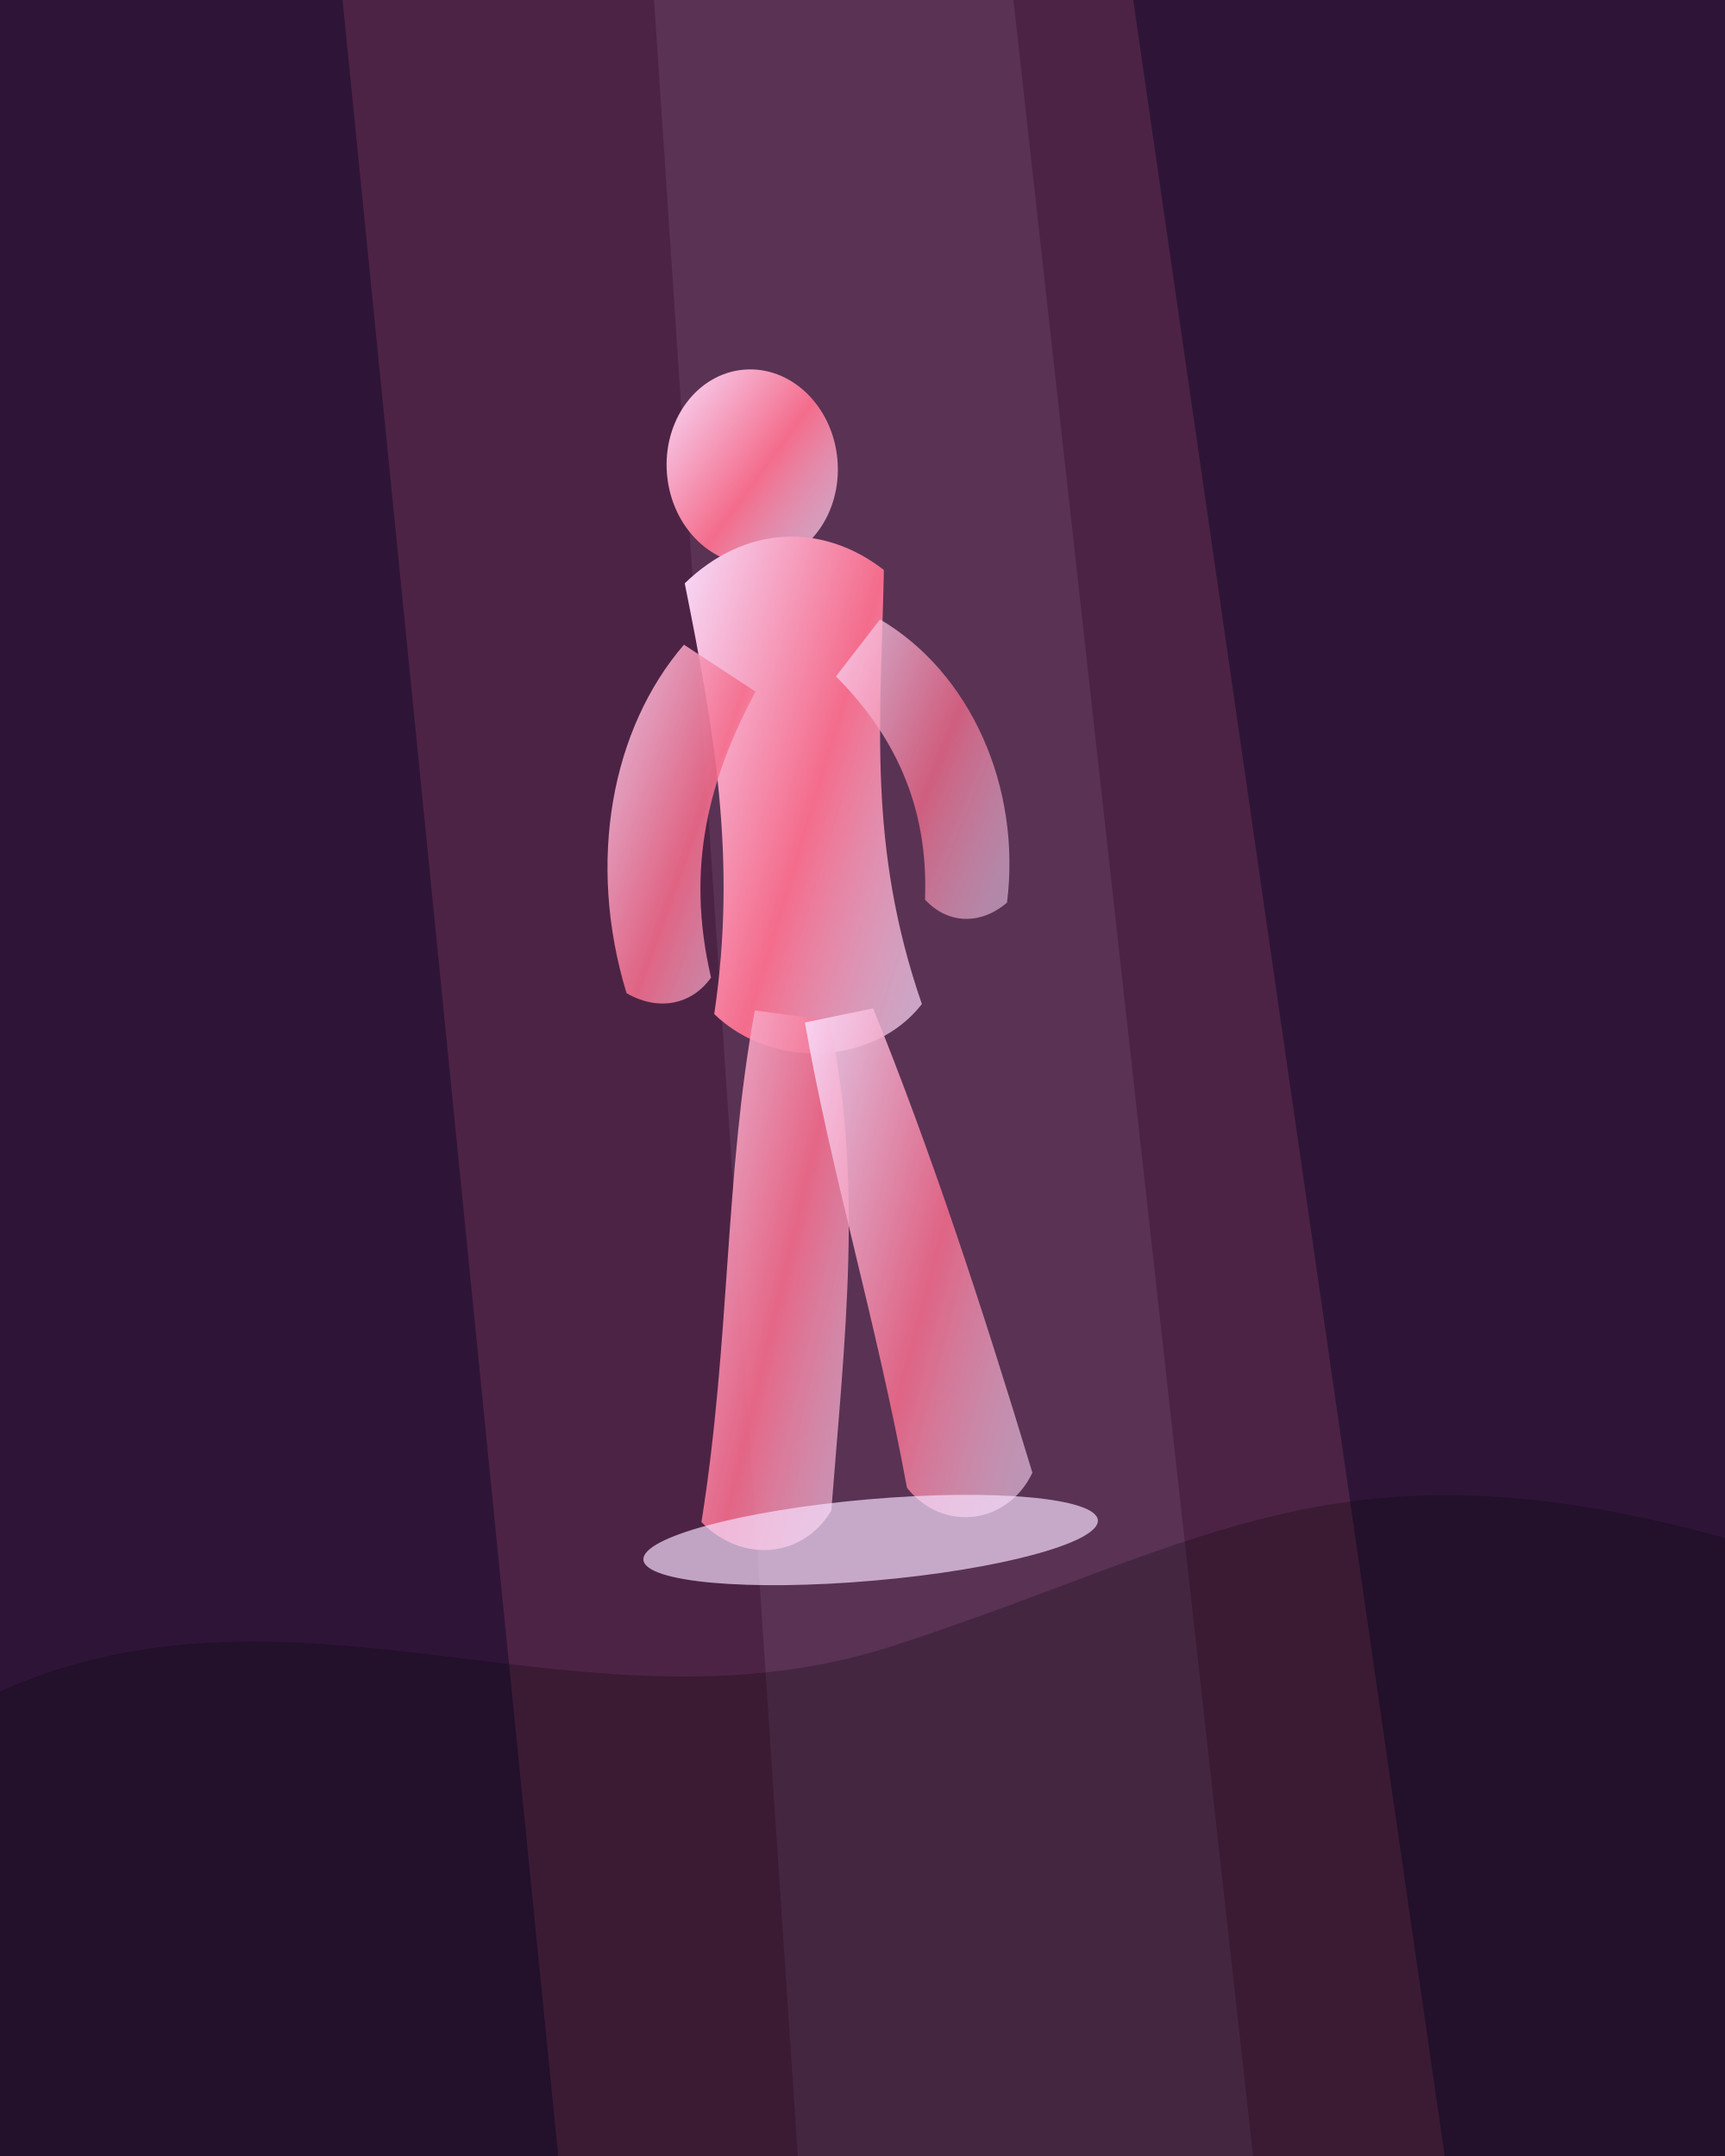
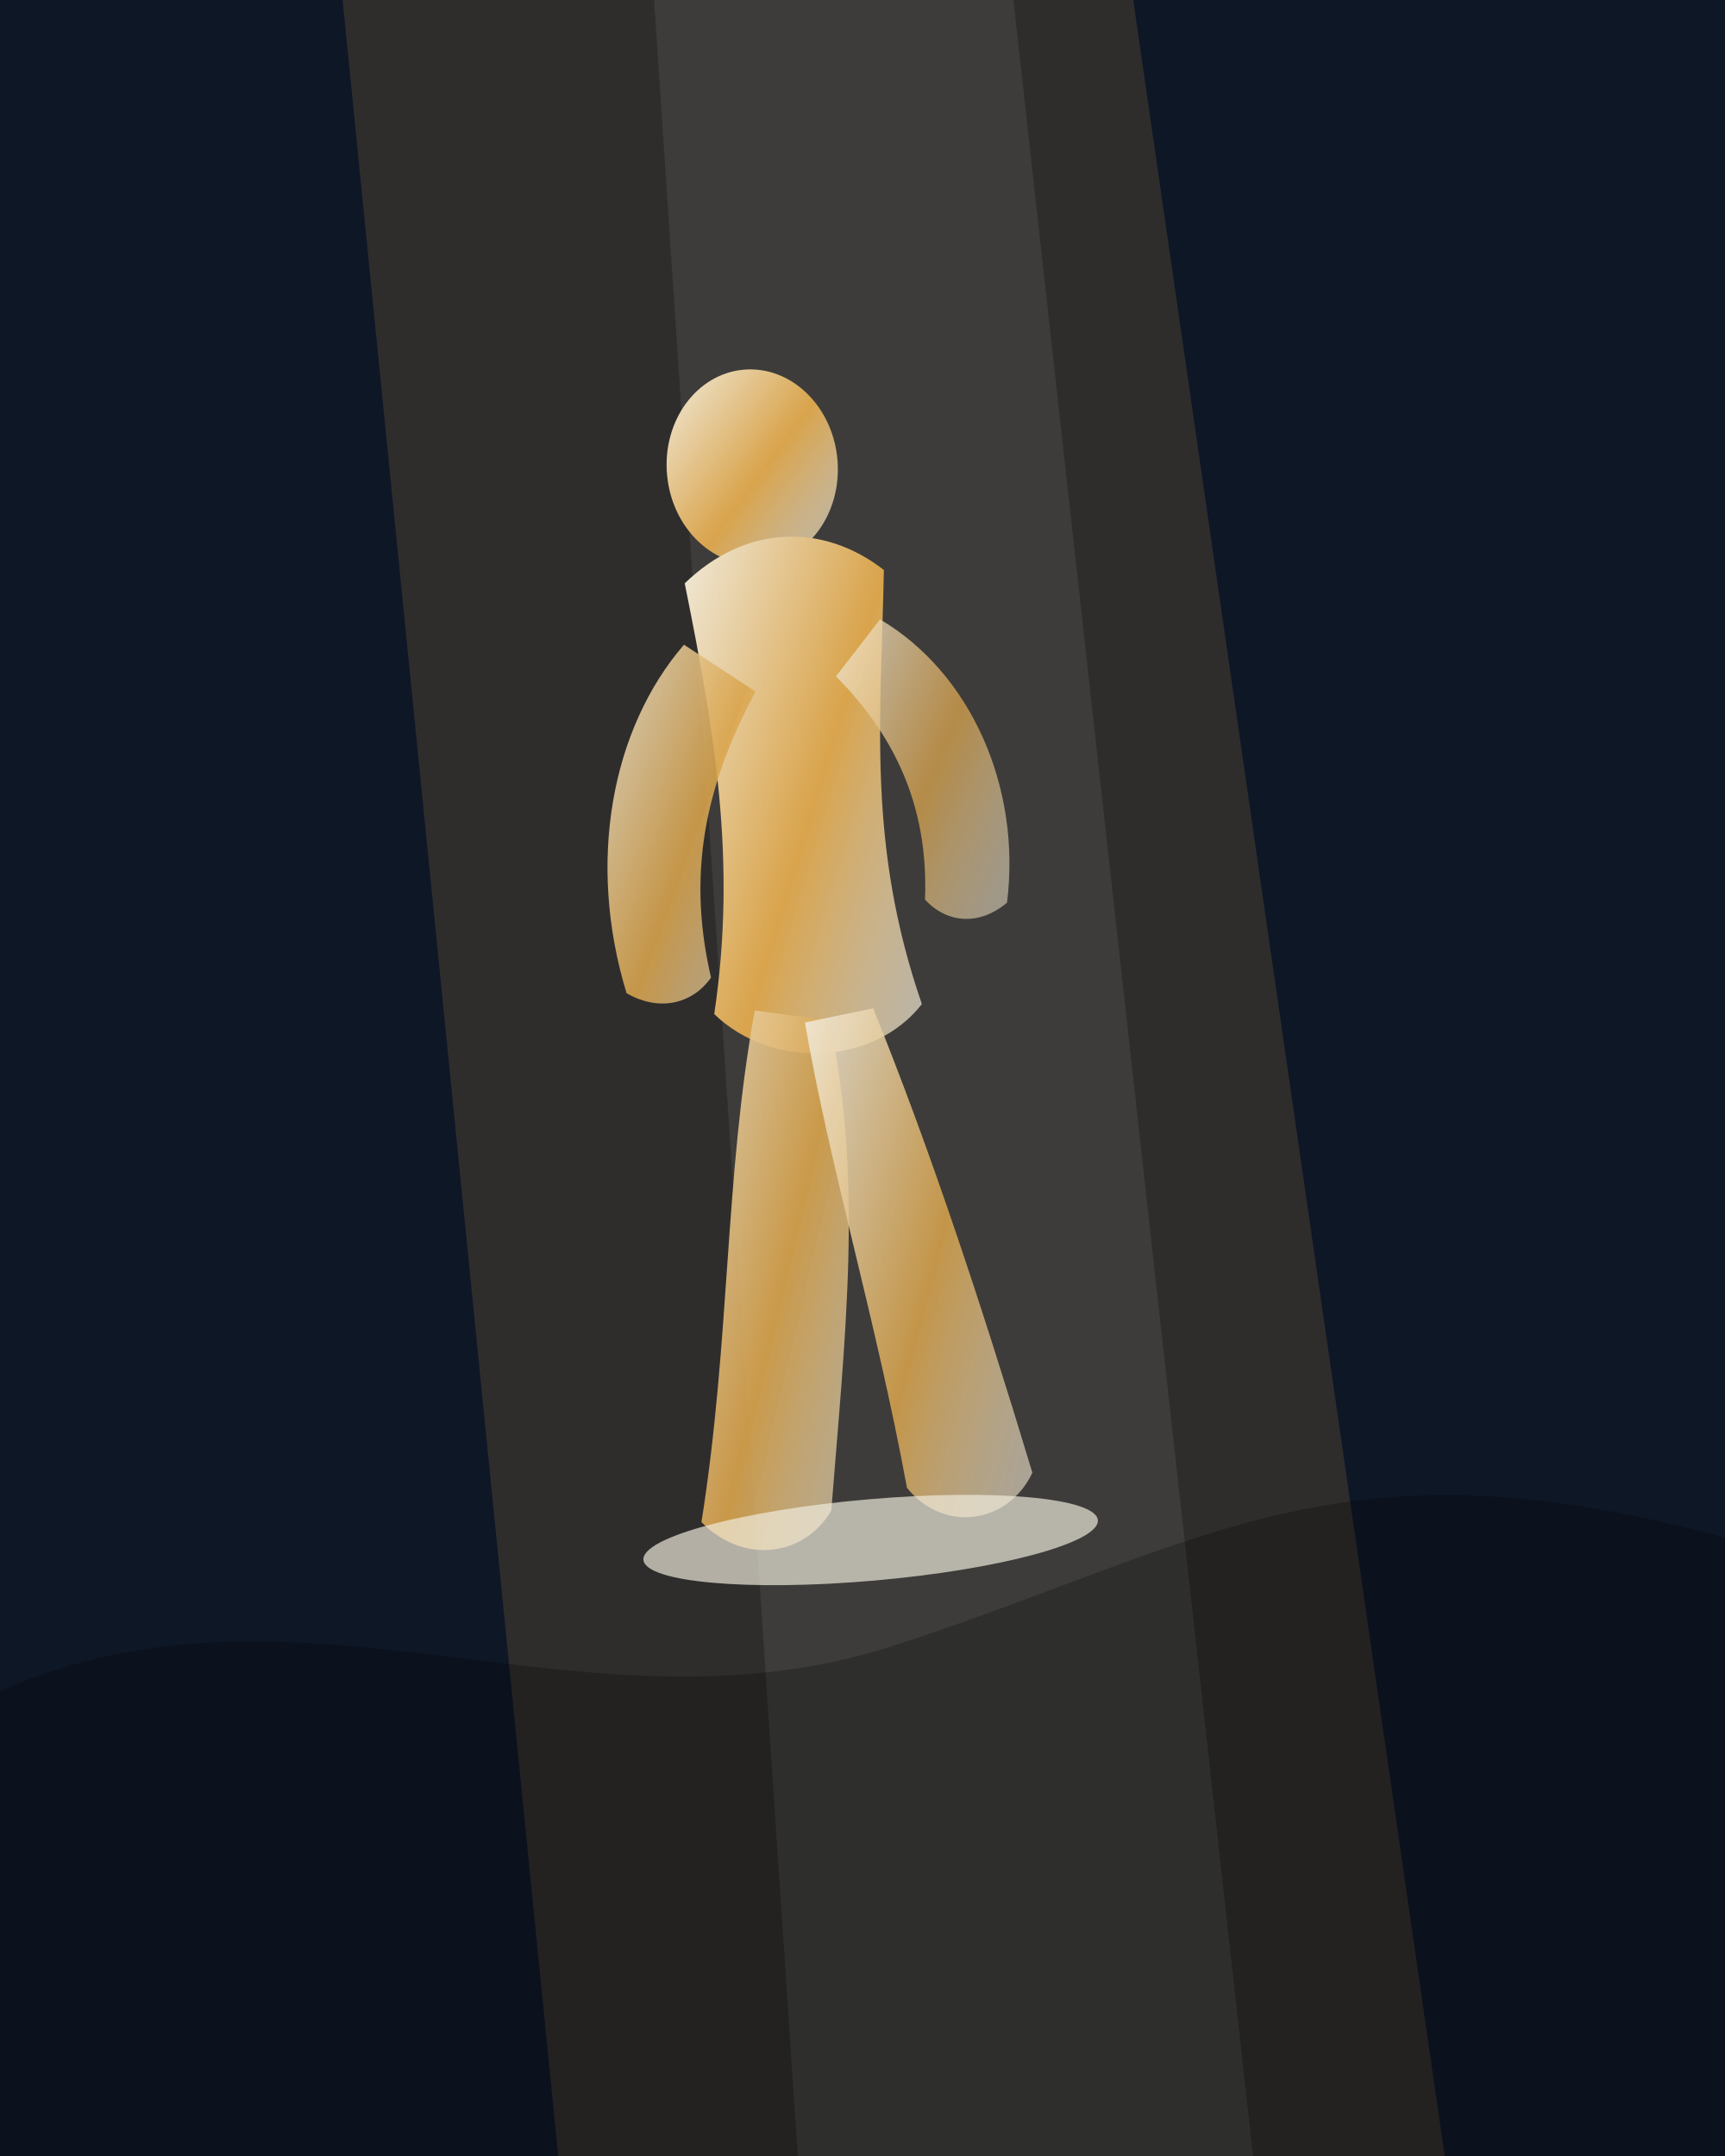
<svg xmlns="http://www.w3.org/2000/svg" viewBox="0 0 720 900" role="img" aria-labelledby="title desc">
  <defs>
    <radialGradient id="halo" cx="50%" cy="28%" r="45%">
-       <stop offset="0" stop-color="#f46c8c" stop-opacity=".82" />
-       <stop offset=".36" stop-color="#f46c8c" stop-opacity=".22" />
-       <stop offset="1" stop-color="#100817" stop-opacity="0" />
+       <stop offset="0" stop-color="#D9A44C" stop-opacity=".82" />
+       <stop offset=".36" stop-color="#D9A44C" stop-opacity=".22" />
+       <stop offset="1" stop-color="#0A101A" stop-opacity="0" />
    </radialGradient>
    <linearGradient id="figure" x1="0" y1="0" x2="1" y2="1">
-       <stop offset="0" stop-color="#f8e0ff" />
-       <stop offset=".54" stop-color="#f46c8c" />
-       <stop offset="1" stop-color="#f8e0ff" stop-opacity=".68" />
+       <stop offset="0" stop-color="#F1ECDE" />
+       <stop offset=".54" stop-color="#D9A44C" />
+       <stop offset="1" stop-color="#F1ECDE" stop-opacity=".68" />
    </linearGradient>
    <filter id="soft">
      <feGaussianBlur stdDeviation="14" />
    </filter>
  </defs>
-   <rect width="720" height="900" fill="#100817" />
-   <rect width="720" height="900" fill="#5f2a6f" opacity=".38" />
-   <path d="M143 0 L473 0 L603 900 L233 900 Z" fill="#f46c8c" opacity=".16" />
-   <path d="M273 0 L423 0 L523 900 L333 900 Z" fill="#f8e0ff" opacity=".08" />
+   <rect width="720" height="900" fill="#0A101A" />
+   <rect width="720" height="900" fill="#16233A" opacity=".38" />
+   <path d="M143 0 L473 0 L603 900 L233 900 Z" fill="#D9A44C" opacity=".16" />
+   <path d="M273 0 L423 0 L523 900 L333 900 Z" fill="#F1ECDE" opacity=".08" />
  <path d="M0 706 C126 650 246 730 376 686 C504 644 560 598 720 642 L720 900 L0 900 Z" fill="#000" opacity=".24" />
  <g transform="translate(233 155) rotate(-5 120 260) scale(0.85)">
    <ellipse cx="118" cy="44" rx="42" ry="48" fill="url(#figure)" />
    <path d="M80 98 C112 72 150 74 178 100 C170 174 158 234 178 314 C152 342 102 340 76 310 C94 235 88 170 80 98Z" fill="url(#figure)" />
    <path d="M77 128 C38 166 20 230 34 296 C48 306 65 305 76 292 C68 236 84 194 110 154Z" fill="url(#figure)" opacity=".88" />
    <path d="M174 124 C216 154 236 212 224 268 C210 278 194 276 184 263 C190 216 175 180 150 150Z" fill="url(#figure)" opacity=".76" />
    <path d="M96 310 C74 390 70 470 48 558 C66 580 96 580 112 558 C126 474 142 398 132 318Z" fill="url(#figure)" opacity=".9" />
    <path d="M154 314 C176 386 194 462 212 548 C198 572 166 574 150 550 C142 466 126 390 120 318Z" fill="url(#figure)" opacity=".86" />
-     <ellipse cx="130" cy="574" rx="112" ry="20" fill="#f8e0ff" opacity=".68" />
+     <ellipse cx="130" cy="574" rx="112" ry="20" fill="#F1ECDE" opacity=".68" />
  </g>
</svg>
